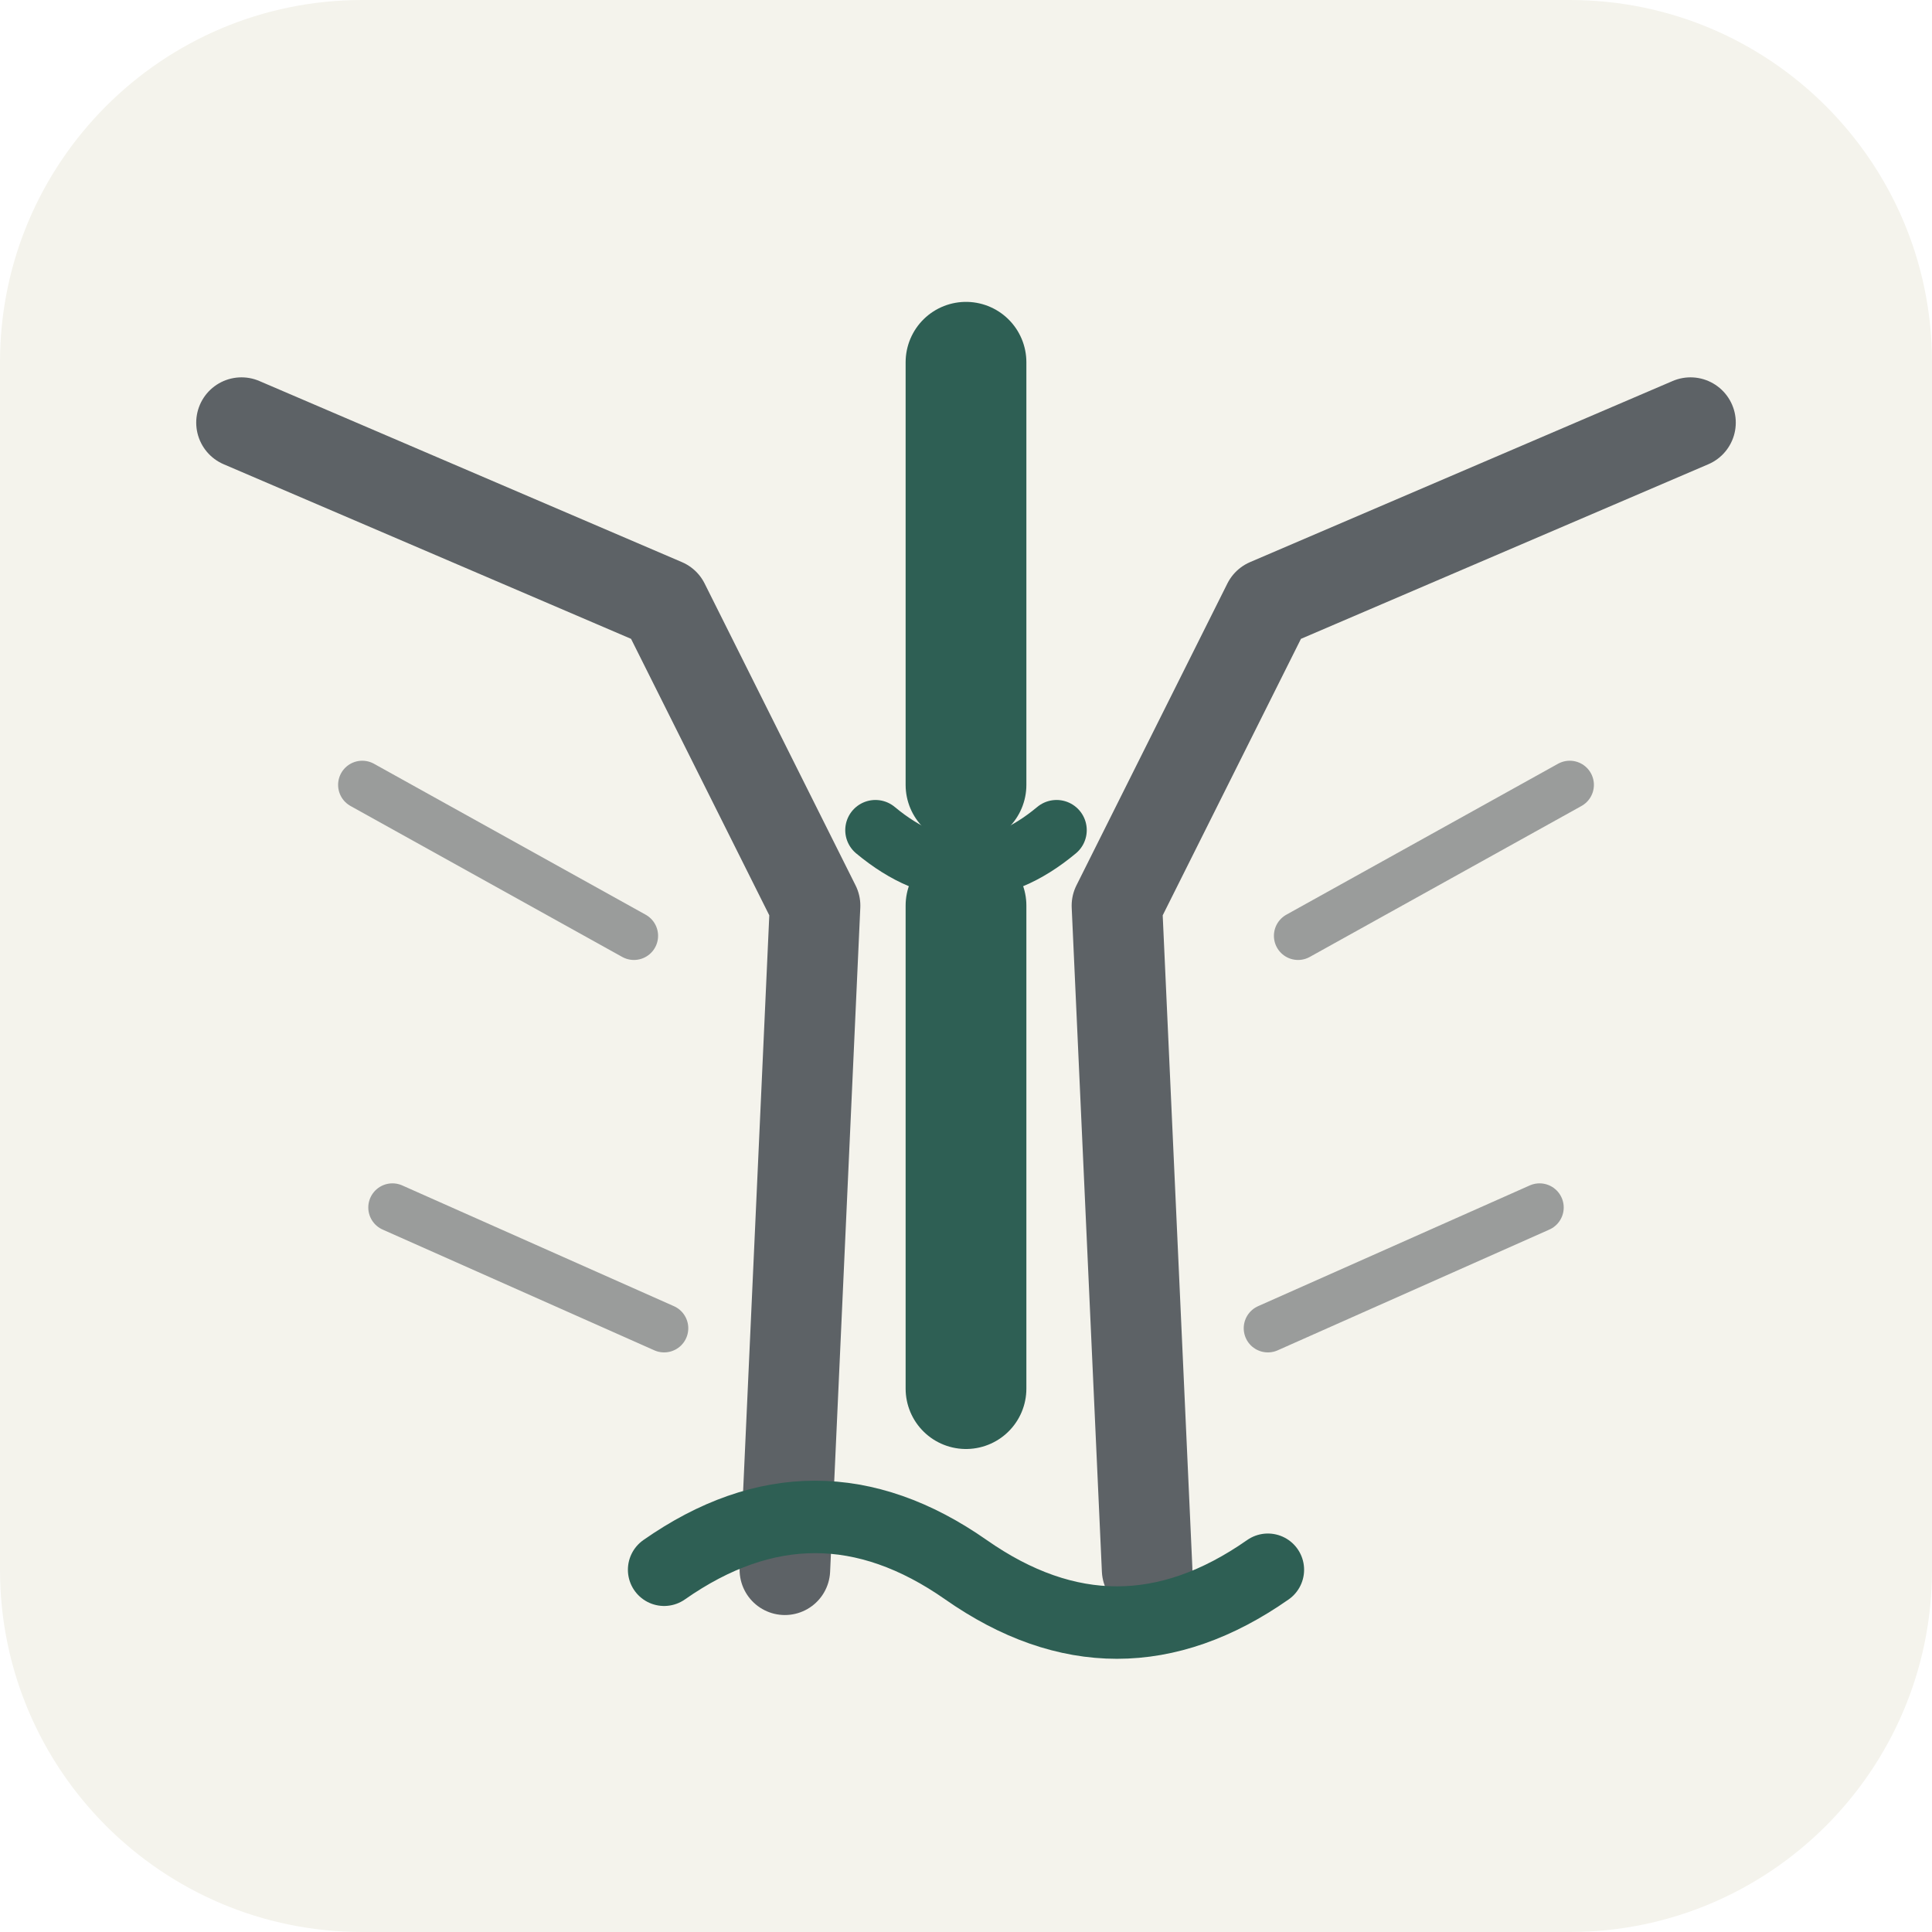
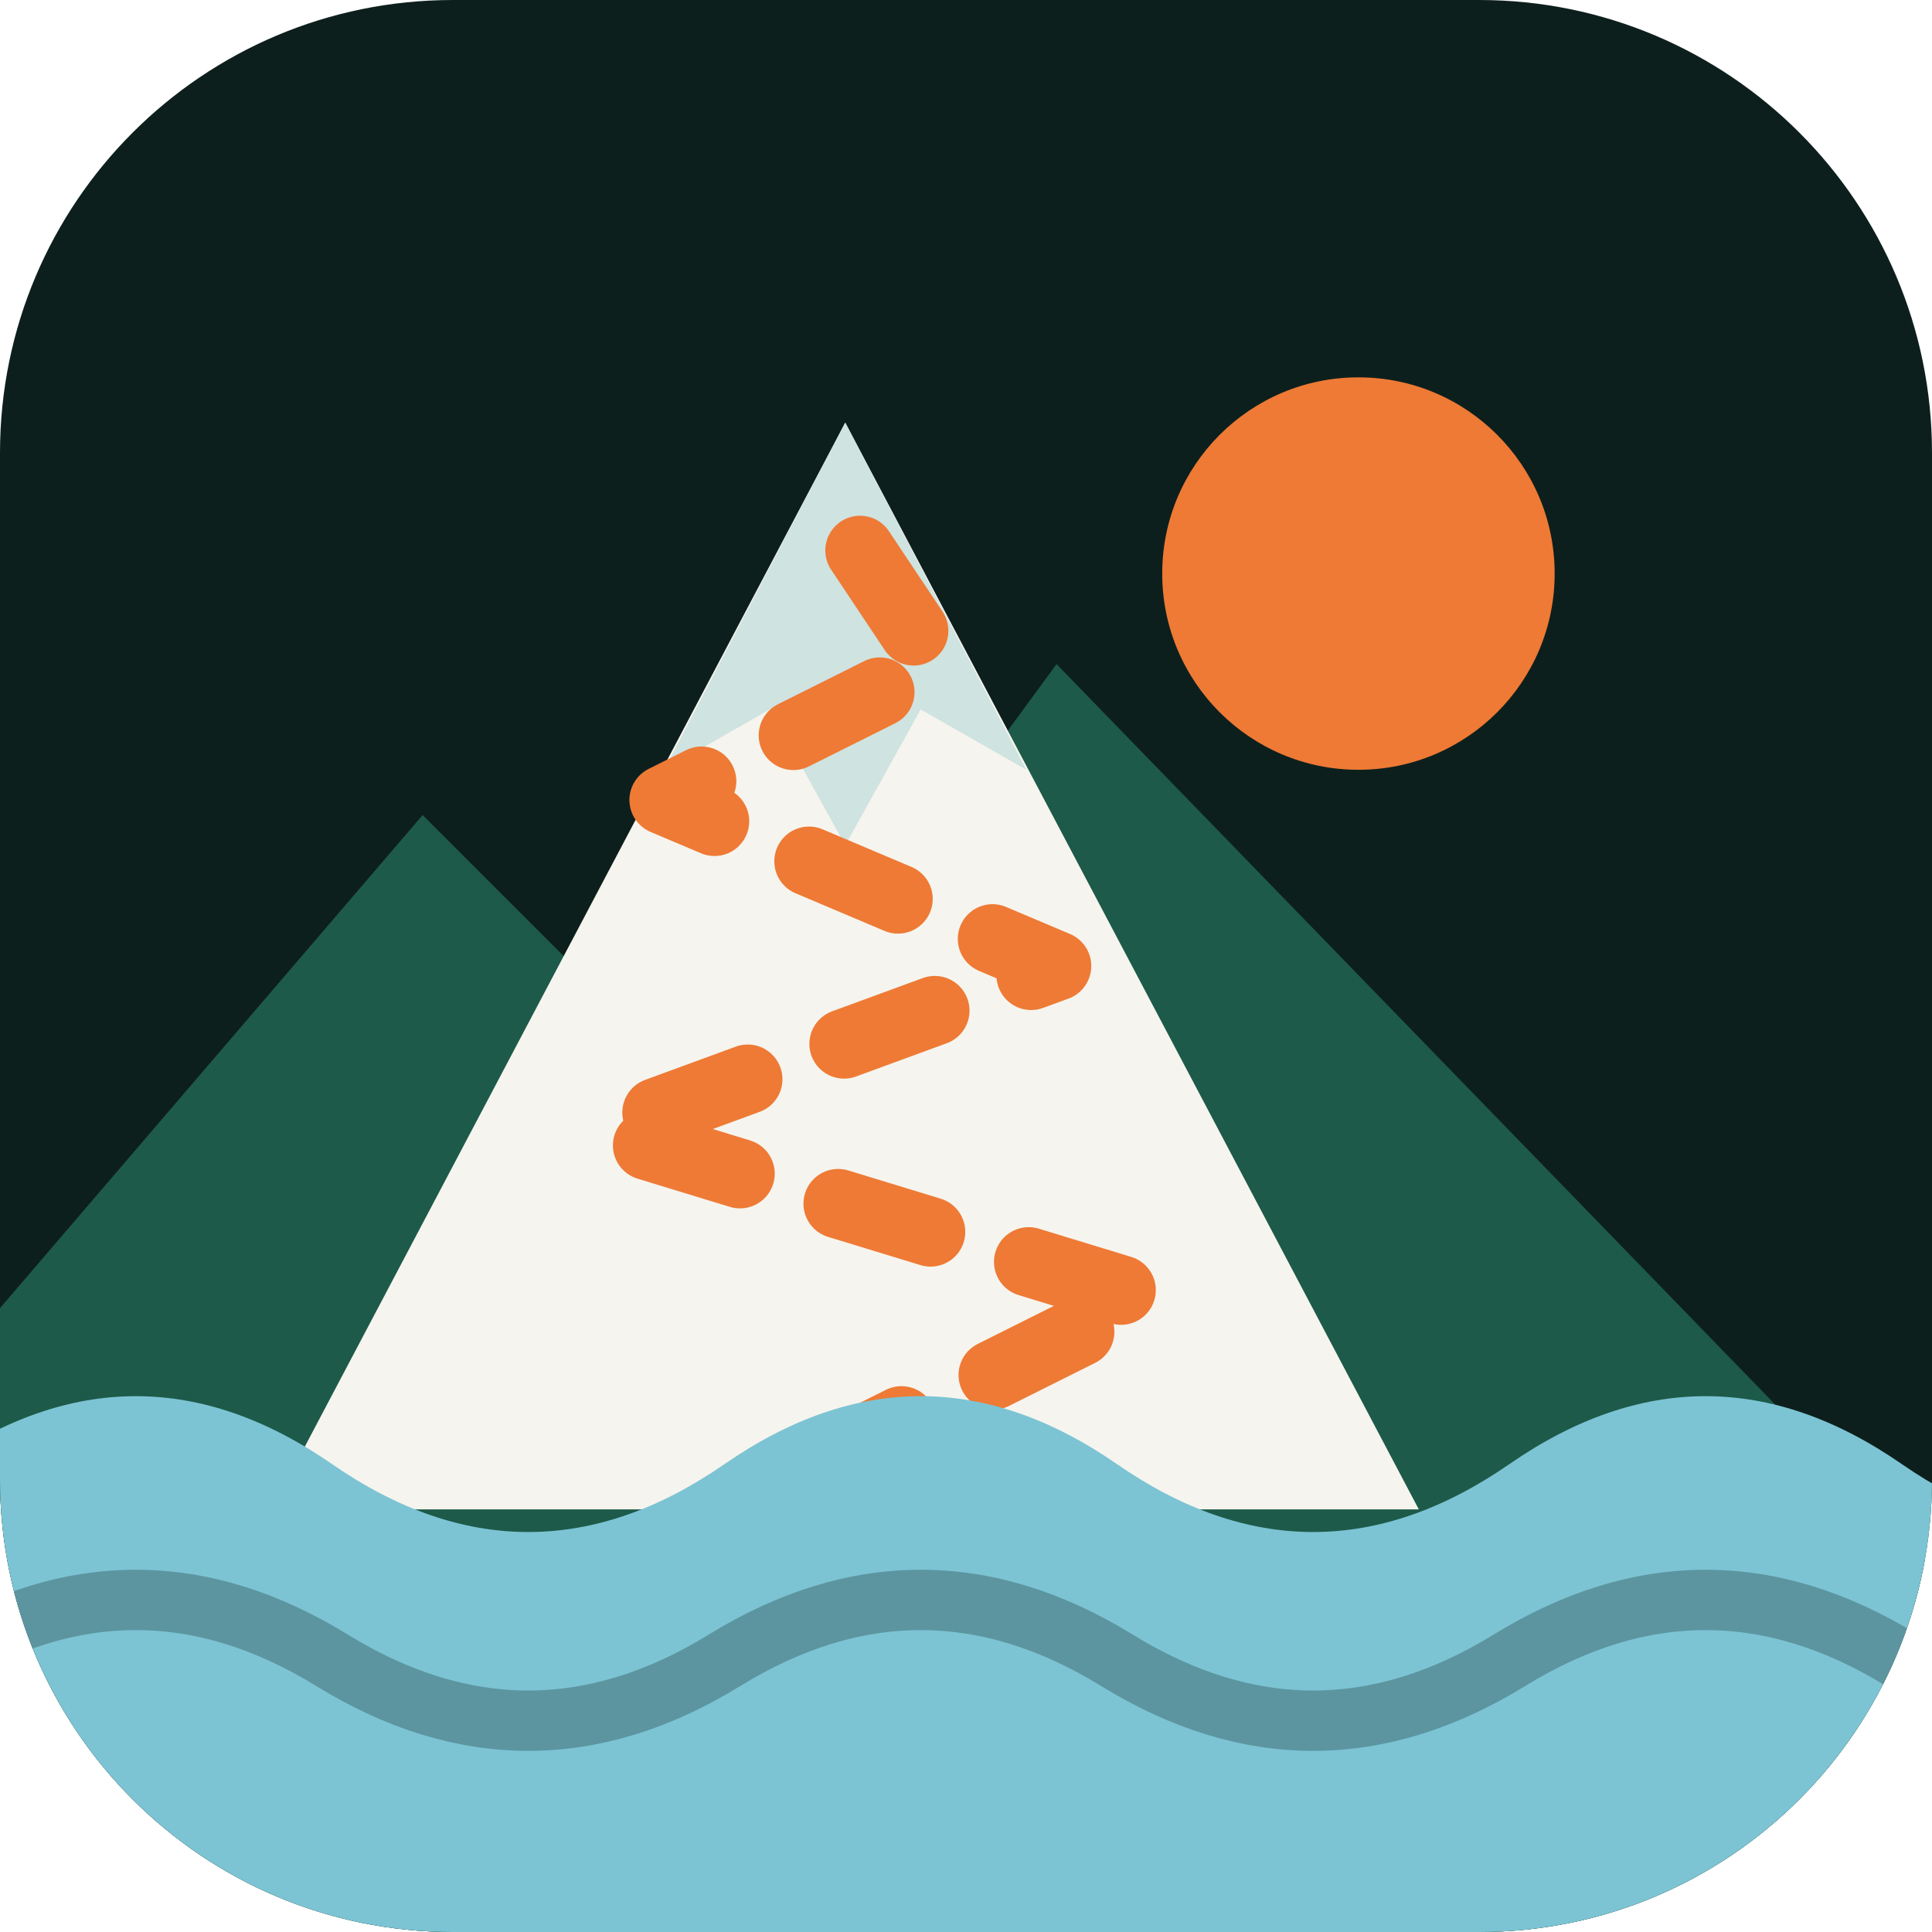
<svg xmlns="http://www.w3.org/2000/svg" viewBox="0 0 64 64">
-   <rect width="64" height="64" rx="12" fill="#f4f3ec" />
-   <g stroke-linecap="round" stroke-linejoin="round" fill="none">
-     <path d="M8 14 L22 20 L27 30 L26 52" stroke="#5d6266" stroke-width="3" />
-     <path d="M12 26 L21 31" stroke="#5d6266" stroke-width="1.6" opacity="0.6" />
-     <path d="M13 40 L22 44" stroke="#5d6266" stroke-width="1.6" opacity="0.6" />
-     <path d="M56 14 L42 20 L37 30 L38 52" stroke="#5d6266" stroke-width="3" />
-     <path d="M52 26 L43 31" stroke="#5d6266" stroke-width="1.6" opacity="0.6" />
-     <path d="M51 40 L42 44" stroke="#5d6266" stroke-width="1.6" opacity="0.6" />
-     <path d="M32 12 L32 26" stroke="#2e5f54" stroke-width="4" />
-     <path d="M32 30 L32 46" stroke="#2e5f54" stroke-width="4" />
-     <path d="M29 27.5 Q32 30 35 27.5" stroke="#2e5f54" stroke-width="2" />
-     <path d="M22 52 Q27 48.5 32 52 Q37 55.5 42 52" stroke="#2e5f54" stroke-width="2.4" />
+   <defs>
+     <clipPath id="c">
+       <rect width="64" height="64" rx="15" />
+     </clipPath>
+   </defs>
+   <g clip-path="url(#c)">
+     <rect width="64" height="64" fill="#0d1f1c" />
+     <circle cx="45" cy="19" r="6.5" fill="#ee7a35" />
+     <path d="M-4 48 L14 27 L24 37 L35 22 L68 56 L68 70 L-4 70Z" fill="#1d5a49" />
+     <path d="M9 50 L28 14 L47 50 Z" fill="#f6f4ee" />
+     <path d="M28 14 L34 25.5 L30.5 23.5 L28 28 L25.5 23.5 L22 25.5Z" fill="#cfe3e0" />
+     <path d="M27 48.5 L38 43 L20 37.5 L35 32 L22 26.5 L31 22 L28 17.5" fill="none" stroke="#ee7a35" stroke-width="2.3" stroke-linecap="round" stroke-linejoin="round" stroke-dasharray="3.2 3.4" />
+     <path d="M-2 48.5 q6.5 -4.5 13 0 t13 0 t13 0 t13 0 t13 0 t13 0 V70 H-2Z" fill="#7cc4d4" />
+     <path d="M-2 55 q6.5 -4 13 0 t13 0 t13 0 t13 0 t13 0 t13 0" fill="none" stroke="#0d1f1c" stroke-opacity=".28" stroke-width="2" />
  </g>
</svg>
